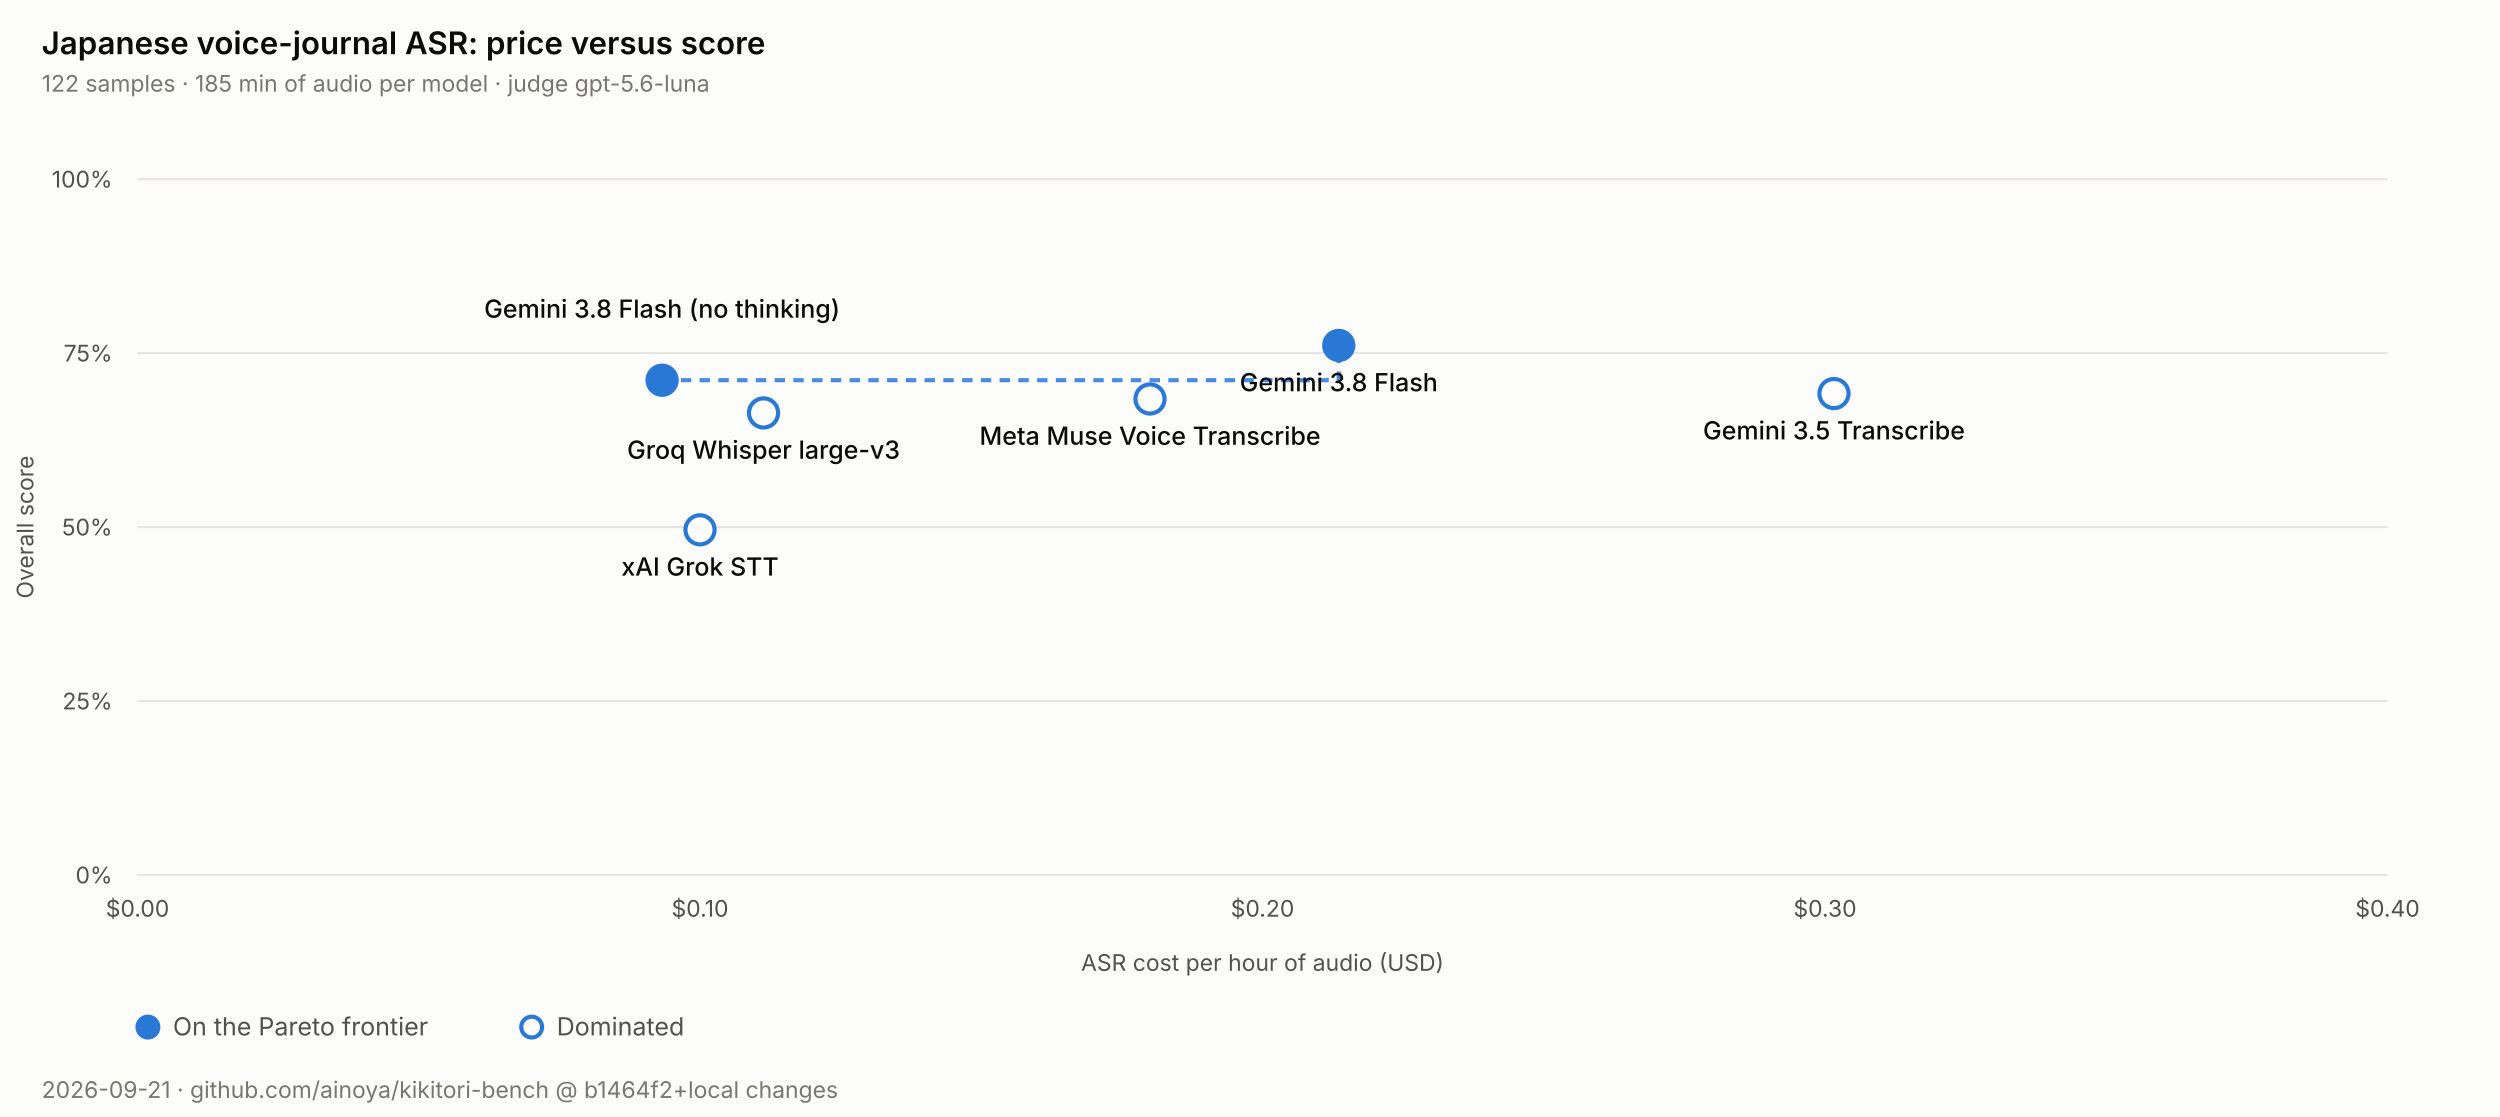
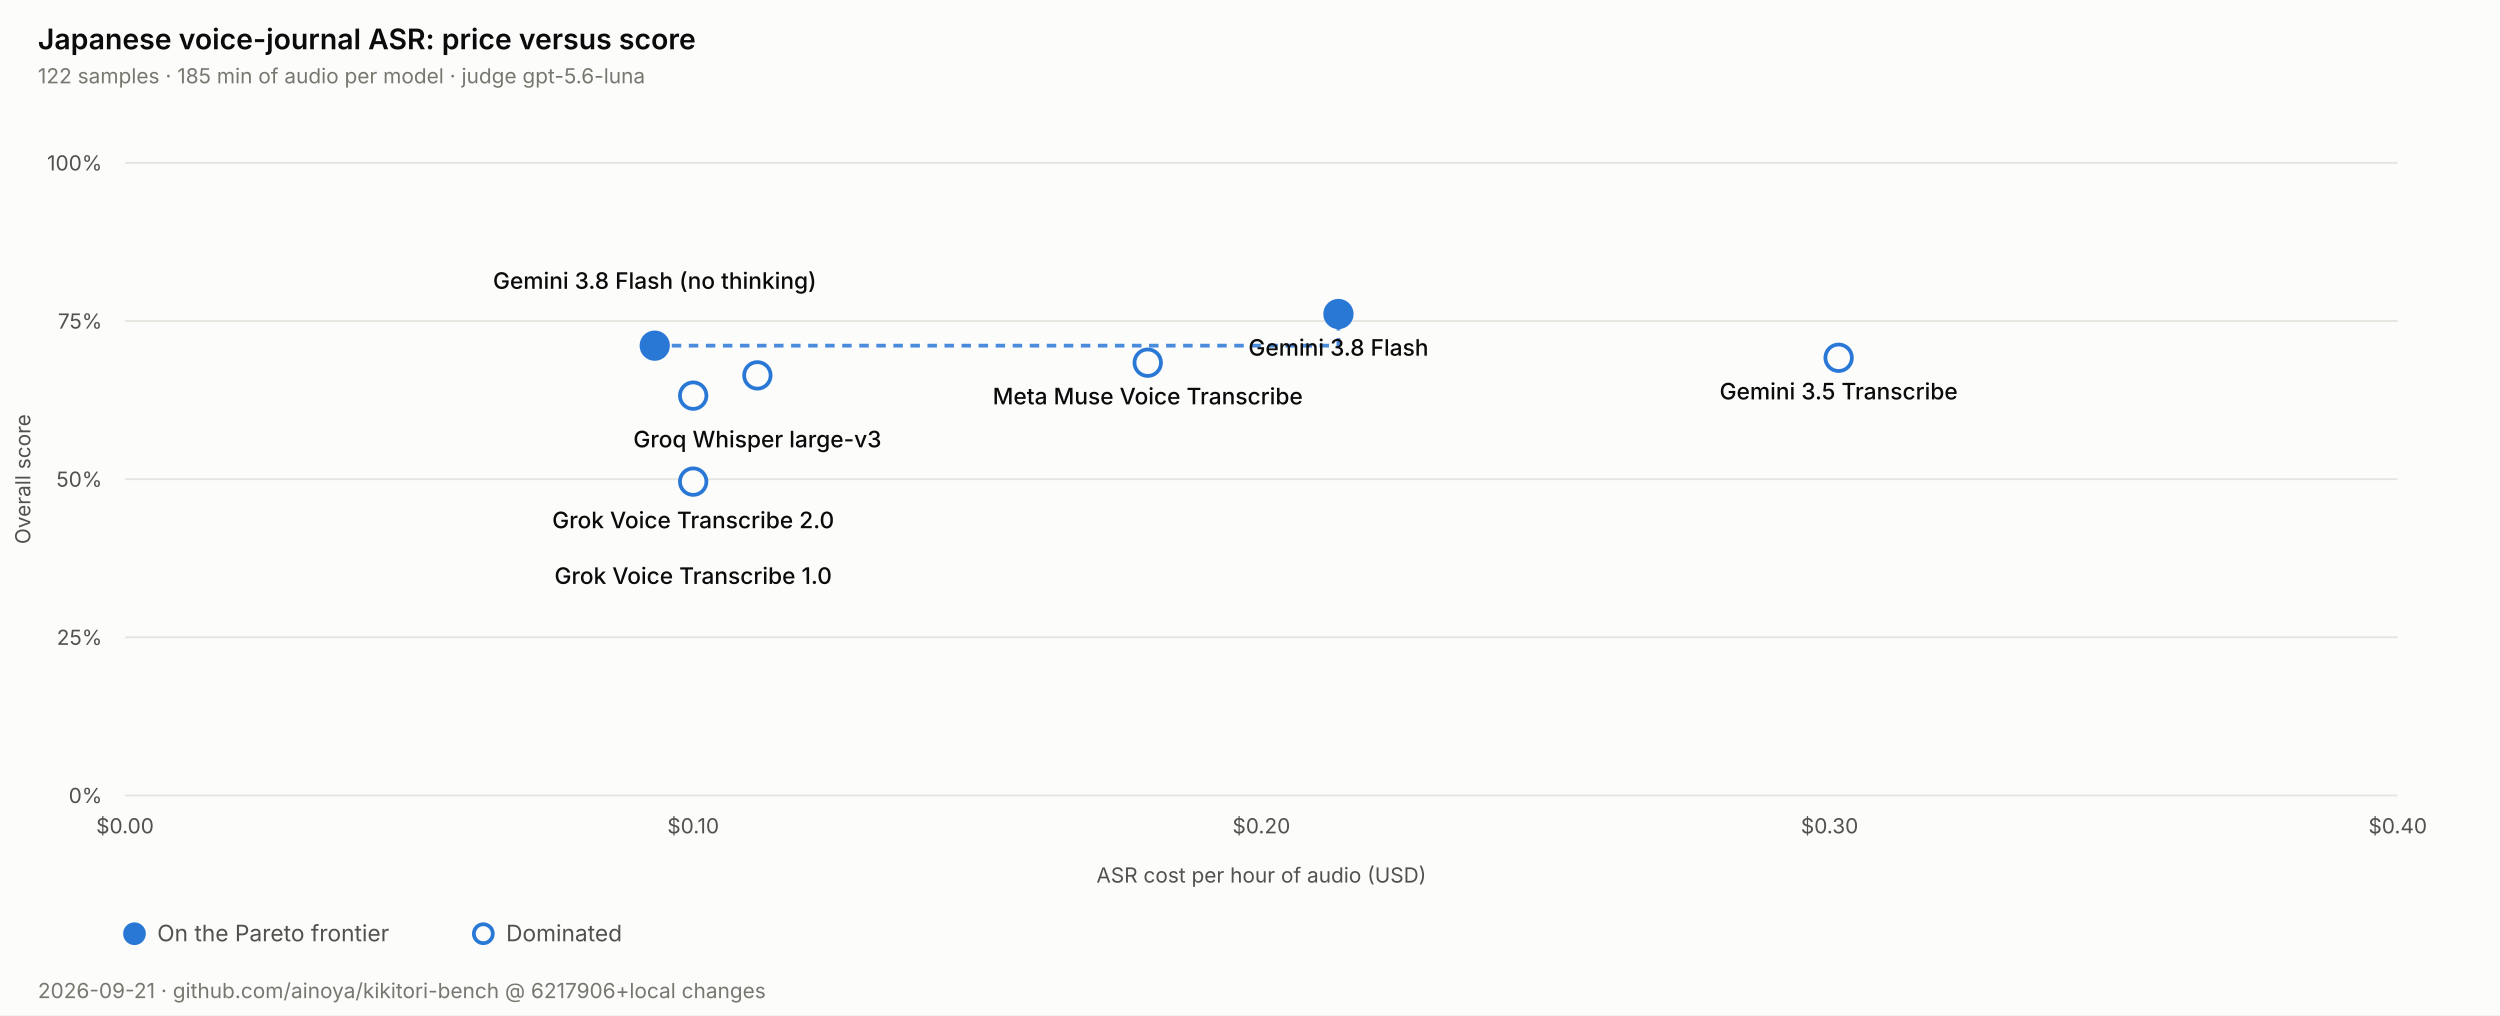
- <svg xmlns="http://www.w3.org/2000/svg" viewBox="0 0 1200 536" role="img" aria-label="Score against ASR cost per hour of audio (USD)" id="cost-chart">
+ <svg xmlns="http://www.w3.org/2000/svg" viewBox="0 0 1320 536" role="img" aria-label="Score against ASR cost per hour of audio (USD)" id="cost-chart">
  <style>
  .surface { fill: #fcfcfb; }
  .grid line { stroke: #e6e5e0; stroke-width: 1; }
  .axis text, .axis-title, .group-label { fill: #52514e; font-family: -apple-system, BlinkMacSystemFont, "Segoe UI", "Hiragino Sans", sans-serif; }
  .axis text { font-size: 11px; }
  .axis-title, .group-label { font-size: 12px; }
  .frontier { fill: none; stroke: #2a78d6; stroke-width: 2; stroke-dasharray: 5 4; opacity: .85; }
  .hit { fill: transparent; }
  .mark .dot { stroke: #2a78d6; stroke-width: 2; }
  .mark.on .dot { fill: #2a78d6; }
  .mark.off .dot { fill: #fcfcfb; }
  .point-label { fill: #0b0b0b; font-size: 12px; font-weight: 500; font-family: -apple-system, BlinkMacSystemFont, "Segoe UI", "Hiragino Sans", sans-serif; }
  .bar rect { fill: #2a78d6; }
  .bar.s2 rect { fill: #eb6834; }
  .bar.s3 rect { fill: #1baf7a; }
  .bar.s4 rect { fill: #eda100; }
  .chart-title { fill: #0b0b0b; font-size: 15px; font-weight: 600; font-family: -apple-system, BlinkMacSystemFont, "Segoe UI", "Hiragino Sans", sans-serif; }
  .chart-subtitle, .chart-footnote { fill: #78776f; font-size: 11px; font-family: -apple-system, BlinkMacSystemFont, "Segoe UI", "Hiragino Sans", sans-serif; }
  .legend-text { fill: #52514e; font-size: 12px; font-family: -apple-system, BlinkMacSystemFont, "Segoe UI", "Hiragino Sans", sans-serif; }
  @media (prefers-color-scheme: dark) {
    .surface { fill: #1a1a19; }
    .grid line { stroke: #333330; }
    .axis text, .axis-title, .group-label, .legend-text { fill: #c3c2b7; }
    .frontier, .mark .dot { stroke: #3987e5; }
    .mark.on .dot { fill: #3987e5; }
    .mark.off .dot { fill: #1a1a19; }
    .point-label, .chart-title { fill: #ffffff; }
    .chart-subtitle, .chart-footnote { fill: #96958c; }
    .bar rect { fill: #3987e5; }
    .bar.s2 rect { fill: #d95926; }
    .bar.s3 rect { fill: #199e70; }
    .bar.s4 rect { fill: #c98500; }
  }
</style>
  <rect class="surface" x="0" y="0" width="100%" height="100%" />
  <text class="chart-title" x="20" y="26">Japanese voice-journal ASR: price versus score</text>
  <text class="chart-subtitle" x="20" y="44">122 samples · 185 min of audio per model · judge gpt-5.6-luna</text>
  <g transform="translate(0 52)">
    <g class="grid">
-       <line x1="66" y1="368.0" x2="1146" y2="368.0" />
-       <line x1="66" y1="284.5" x2="1146" y2="284.5" />
-       <line x1="66" y1="201.0" x2="1146" y2="201.0" />
-       <line x1="66" y1="117.5" x2="1146" y2="117.5" />
-       <line x1="66" y1="34.0" x2="1146" y2="34.0" />
+       <line x1="66" y1="368.0" x2="1266" y2="368.0" />
+       <line x1="66" y1="284.5" x2="1266" y2="284.5" />
+       <line x1="66" y1="201.0" x2="1266" y2="201.0" />
+       <line x1="66" y1="117.5" x2="1266" y2="117.5" />
+       <line x1="66" y1="34.0" x2="1266" y2="34.0" />
    </g>
    <g class="axis">
      <text x="66.0" y="388" text-anchor="middle">$0.00</text>
-       <text x="336.0" y="388" text-anchor="middle">$0.10</text>
-       <text x="606.0" y="388" text-anchor="middle">$0.20</text>
-       <text x="876.0" y="388" text-anchor="middle">$0.30</text>
-       <text x="1146.0" y="388" text-anchor="middle">$0.40</text>
+       <text x="366.0" y="388" text-anchor="middle">$0.10</text>
+       <text x="666.0" y="388" text-anchor="middle">$0.20</text>
+       <text x="966.0" y="388" text-anchor="middle">$0.30</text>
+       <text x="1266.0" y="388" text-anchor="middle">$0.40</text>
      <text x="54" y="372.0" text-anchor="end">0%</text>
      <text x="54" y="288.5" text-anchor="end">25%</text>
      <text x="54" y="205.0" text-anchor="end">50%</text>
      <text x="54" y="121.5" text-anchor="end">75%</text>
      <text x="54" y="38.0" text-anchor="end">100%</text>
-       <text class="axis-title" x="606.0" y="414" text-anchor="middle">ASR cost per hour of audio (USD)</text>
+       <text class="axis-title" x="666.0" y="414" text-anchor="middle">ASR cost per hour of audio (USD)</text>
      <text class="axis-title" transform="translate(16 201.0) rotate(-90)" text-anchor="middle">Overall score</text>
    </g>
-     <path class="frontier" d="M317.8,130.5 L642.6,130.5 L642.6,113.8" />
+     <path class="frontier" d="M345.7,130.5 L706.7,130.5 L706.7,113.8" />
    <g class="mark on" tabindex="0">
-       <circle class="hit" cx="642.6" cy="113.8" r="18" />
-       <circle class="dot" cx="642.6" cy="113.8" r="7" />
-       <text class="point-label" x="642.6" y="135.8" text-anchor="middle">Gemini 3.8 Flash</text>
+       <circle class="hit" cx="706.7" cy="113.8" r="18" />
+       <circle class="dot" cx="706.7" cy="113.8" r="7" />
+       <text class="point-label" x="706.7" y="135.8" text-anchor="middle">Gemini 3.8 Flash</text>
    </g>
    <g class="mark on" tabindex="0">
-       <circle class="hit" cx="317.8" cy="130.5" r="18" />
-       <circle class="dot" cx="317.8" cy="130.5" r="7" />
-       <text class="point-label" x="317.8" y="100.5" text-anchor="middle">Gemini 3.8 Flash (no thinking)</text>
+       <circle class="hit" cx="345.7" cy="130.5" r="18" />
+       <circle class="dot" cx="345.7" cy="130.5" r="7" />
+       <text class="point-label" x="345.7" y="100.5" text-anchor="middle">Gemini 3.8 Flash (no thinking)</text>
    </g>
    <g class="mark off" tabindex="0">
-       <circle class="hit" cx="880.3" cy="136.9" r="18" />
-       <circle class="dot" cx="880.3" cy="136.9" r="7" />
-       <text class="point-label" x="880.3" y="158.9" text-anchor="middle">Gemini 3.5 Transcribe</text>
+       <circle class="hit" cx="970.8" cy="136.9" r="18" />
+       <circle class="dot" cx="970.8" cy="136.9" r="7" />
+       <text class="point-label" x="970.8" y="158.9" text-anchor="middle">Gemini 3.5 Transcribe</text>
    </g>
    <g class="mark off" tabindex="0">
-       <circle class="hit" cx="552.0" cy="139.5" r="18" />
-       <circle class="dot" cx="552.0" cy="139.5" r="7" />
-       <text class="point-label" x="552.0" y="161.5" text-anchor="middle">Meta Muse Voice Transcribe</text>
+       <circle class="hit" cx="606.0" cy="139.5" r="18" />
+       <circle class="dot" cx="606.0" cy="139.5" r="7" />
+       <text class="point-label" x="606.0" y="161.5" text-anchor="middle">Meta Muse Voice Transcribe</text>
    </g>
    <g class="mark off" tabindex="0">
-       <circle class="hit" cx="366.5" cy="146.2" r="18" />
-       <circle class="dot" cx="366.5" cy="146.2" r="7" />
-       <text class="point-label" x="366.5" y="168.2" text-anchor="middle">Groq Whisper large-v3</text>
+       <circle class="hit" cx="399.9" cy="146.2" r="18" />
+       <circle class="dot" cx="399.9" cy="146.2" r="7" />
+       <text class="point-label" x="399.9" y="184.2" text-anchor="middle">Groq Whisper large-v3</text>
    </g>
    <g class="mark off" tabindex="0">
-       <circle class="hit" cx="336.0" cy="202.3" r="18" />
-       <circle class="dot" cx="336.0" cy="202.3" r="7" />
-       <text class="point-label" x="336.0" y="224.3" text-anchor="middle">xAI Grok STT</text>
+       <circle class="hit" cx="366.0" cy="156.9" r="18" />
+       <circle class="dot" cx="366.0" cy="156.9" r="7" />
+       <text class="point-label" x="366.0" y="226.9" text-anchor="middle">Grok Voice Transcribe 2.0</text>
+     </g>
+     <g class="mark off" tabindex="0">
+       <circle class="hit" cx="366.0" cy="202.3" r="18" />
+       <circle class="dot" cx="366.0" cy="202.3" r="7" />
+       <text class="point-label" x="366.0" y="256.3" text-anchor="middle">Grok Voice Transcribe 1.0</text>
    </g>
    <g class="mark on">
      <circle class="dot" cx="71" cy="441" r="5" />
    </g>
    <text class="legend-text" x="83" y="445">On the Pareto frontier</text>
    <g class="mark off">
      <circle class="dot" cx="255.2" cy="441" r="5" />
    </g>
    <text class="legend-text" x="267.2" y="445">Dominated</text>
  </g>
-   <text class="chart-footnote" x="20" y="527">2026-09-21 · github.com/ainoya/kikitori-bench @ b1464f2+local changes</text>
+   <text class="chart-footnote" x="20" y="527">2026-09-21 · github.com/ainoya/kikitori-bench @ 6217906+local changes</text>
</svg>
